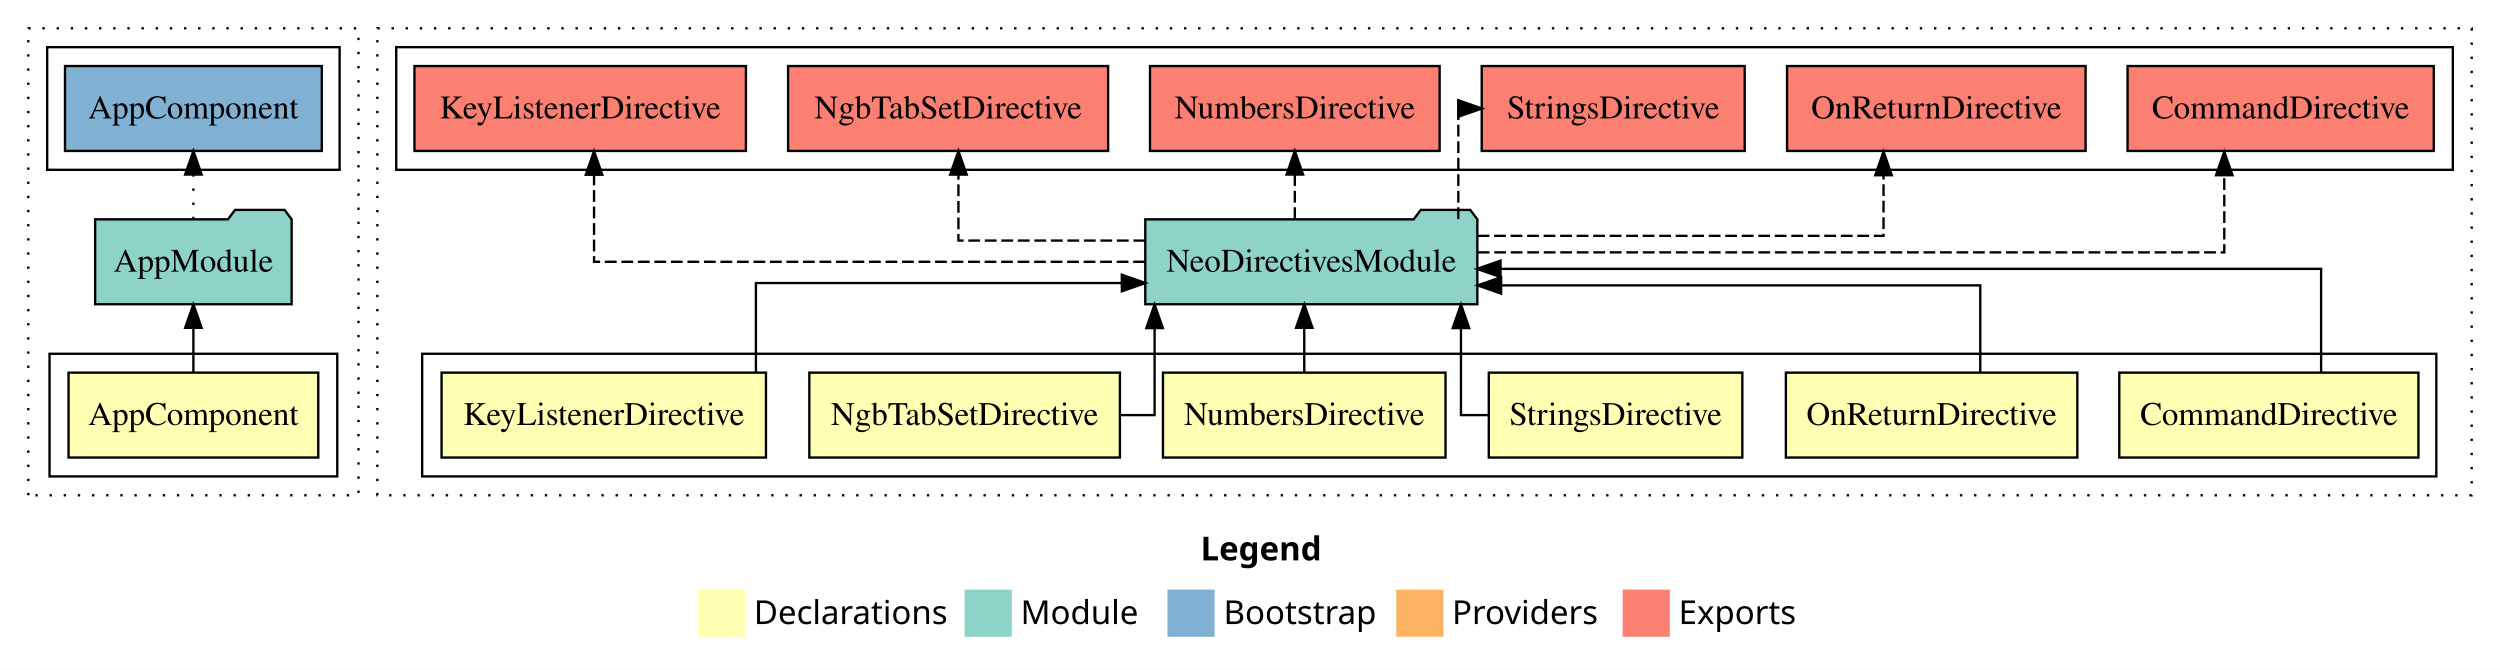
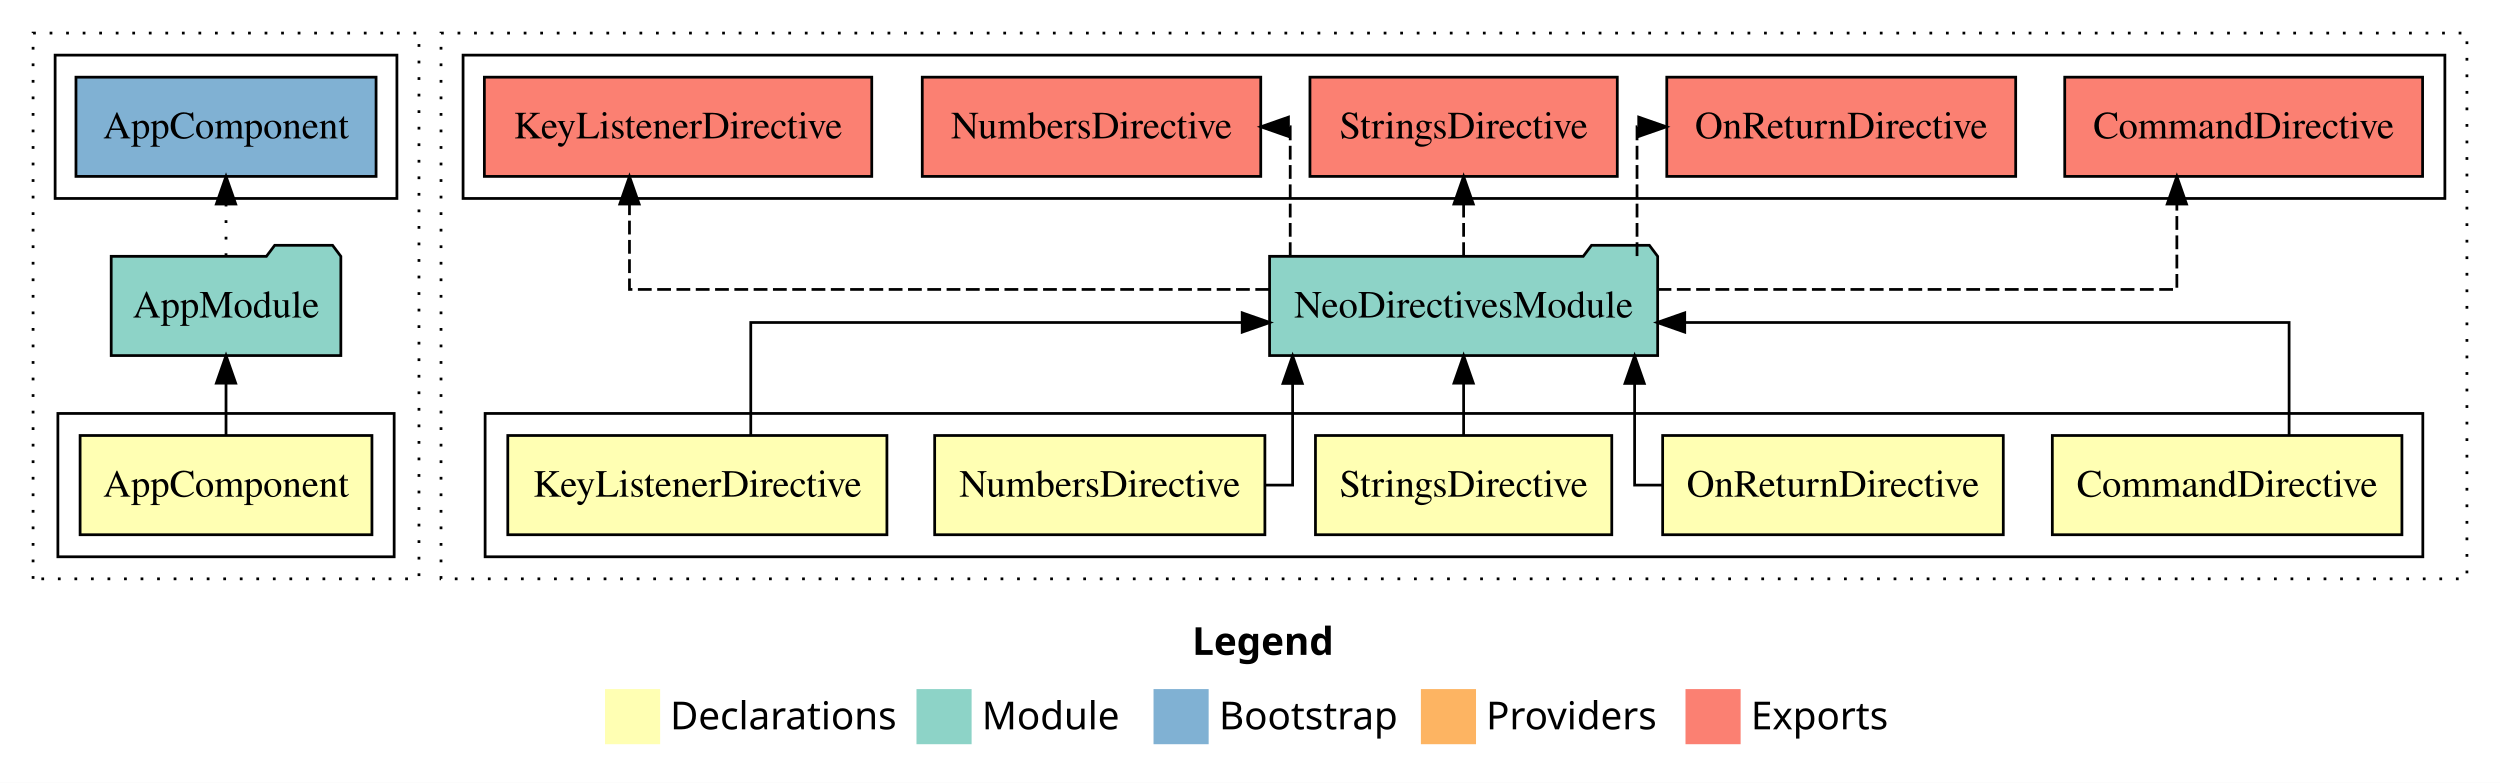
- <svg xmlns="http://www.w3.org/2000/svg" width="1060pt" height="284pt" viewBox="0.00 0.00 1060.00 284.00">
+ <svg xmlns="http://www.w3.org/2000/svg" width="907pt" height="284pt" viewBox="0.00 0.00 907.00 284.00">
  <g id="graph0" class="graph" transform="scale(1 1) rotate(0) translate(4 280)">
-     <polygon fill="#ffffff" stroke="transparent" points="-4,4 -4,-280 1056,-280 1056,4 -4,4" />
-     <text text-anchor="start" x="505.009" y="-42.4" font-family="sans-serif" font-weight="bold" font-size="14.00" fill="#000000">Legend</text>
-     <polygon fill="#ffffb3" stroke="transparent" points="292,-10 292,-30 312,-30 312,-10 292,-10" />
-     <text text-anchor="start" x="315.629" y="-15.4" font-family="sans-serif" font-size="14.00" fill="#000000">  Declarations</text>
-     <polygon fill="#8dd3c7" stroke="transparent" points="405,-10 405,-30 425,-30 425,-10 405,-10" />
-     <text text-anchor="start" x="428.725" y="-15.4" font-family="sans-serif" font-size="14.00" fill="#000000">  Module</text>
-     <polygon fill="#80b1d3" stroke="transparent" points="491,-10 491,-30 511,-30 511,-10 491,-10" />
-     <text text-anchor="start" x="514.781" y="-15.4" font-family="sans-serif" font-size="14.00" fill="#000000">  Bootstrap</text>
-     <polygon fill="#fdb462" stroke="transparent" points="588,-10 588,-30 608,-30 608,-10 588,-10" />
-     <text text-anchor="start" x="611.673" y="-15.4" font-family="sans-serif" font-size="14.00" fill="#000000">  Providers</text>
-     <polygon fill="#fb8072" stroke="transparent" points="684,-10 684,-30 704,-30 704,-10 684,-10" />
-     <text text-anchor="start" x="707.726" y="-15.4" font-family="sans-serif" font-size="14.00" fill="#000000">  Exports</text>
+     <polygon fill="#ffffff" stroke="transparent" points="-4,4 -4,-280 903,-280 903,4 -4,4" />
+     <text text-anchor="start" x="428.509" y="-42.4" font-family="sans-serif" font-weight="bold" font-size="14.00" fill="#000000">Legend</text>
+     <polygon fill="#ffffb3" stroke="transparent" points="215.5,-10 215.5,-30 235.5,-30 235.5,-10 215.5,-10" />
+     <text text-anchor="start" x="239.129" y="-15.4" font-family="sans-serif" font-size="14.00" fill="#000000">  Declarations</text>
+     <polygon fill="#8dd3c7" stroke="transparent" points="328.5,-10 328.5,-30 348.5,-30 348.5,-10 328.5,-10" />
+     <text text-anchor="start" x="352.225" y="-15.4" font-family="sans-serif" font-size="14.00" fill="#000000">  Module</text>
+     <polygon fill="#80b1d3" stroke="transparent" points="414.5,-10 414.5,-30 434.5,-30 434.5,-10 414.5,-10" />
+     <text text-anchor="start" x="438.281" y="-15.4" font-family="sans-serif" font-size="14.00" fill="#000000">  Bootstrap</text>
+     <polygon fill="#fdb462" stroke="transparent" points="511.5,-10 511.5,-30 531.5,-30 531.5,-10 511.5,-10" />
+     <text text-anchor="start" x="535.173" y="-15.4" font-family="sans-serif" font-size="14.00" fill="#000000">  Providers</text>
+     <polygon fill="#fb8072" stroke="transparent" points="607.5,-10 607.5,-30 627.5,-30 627.5,-10 607.5,-10" />
+     <text text-anchor="start" x="631.226" y="-15.4" font-family="sans-serif" font-size="14.00" fill="#000000">  Exports</text>
    <g id="clust1" class="cluster">
      <polygon fill="none" stroke="#000000" stroke-dasharray="1,5" points="8,-70 8,-268 148,-268 148,-70 8,-70" />
    </g>
    <g id="clust2" class="cluster">
      <polygon fill="none" stroke="#000000" points="17,-78 17,-130 139,-130 139,-78 17,-78" />
    </g>
    <g id="clust6" class="cluster">
      <polygon fill="none" stroke="#000000" points="16,-208 16,-260 140,-260 140,-208 16,-208" />
    </g>
    <g id="clust8" class="cluster">
-       <polygon fill="none" stroke="#000000" stroke-dasharray="1,5" points="156,-70 156,-268 1044,-268 1044,-70 156,-70" />
+       <polygon fill="none" stroke="#000000" stroke-dasharray="1,5" points="156,-70 156,-268 891,-268 891,-70 156,-70" />
    </g>
    <g id="clust9" class="cluster">
-       <polygon fill="none" stroke="#000000" points="175,-78 175,-130 1029,-130 1029,-78 175,-78" />
+       <polygon fill="none" stroke="#000000" points="172,-78 172,-130 875,-130 875,-78 172,-78" />
    </g>
-     <g id="clust17" class="cluster">
-       <polygon fill="none" stroke="#000000" points="164,-208 164,-260 1036,-260 1036,-208 164,-208" />
+     <g id="clust16" class="cluster">
+       <polygon fill="none" stroke="#000000" points="164,-208 164,-260 883,-260 883,-208 164,-208" />
    </g>
    <g id="node1" class="node">
      <polygon fill="#ffffb3" stroke="#000000" points="130.94,-122 25.06,-122 25.06,-86 130.94,-86 130.94,-122" />
      <text text-anchor="middle" x="78" y="-99.8" font-family="Times,serif" font-size="14.00" fill="#000000">AppComponent</text>
    </g>
    <g id="node2" class="node">
      <polygon fill="#8dd3c7" stroke="#000000" points="119.657,-187 116.657,-191 95.657,-191 92.657,-187 36.343,-187 36.343,-151 119.657,-151 119.657,-187" />
      <text text-anchor="middle" x="78" y="-164.8" font-family="Times,serif" font-size="14.00" fill="#000000">AppModule</text>
    </g>
    <g id="edge1" class="edge">
      <path fill="none" stroke="#000000" d="M78,-122.106C78,-122.106 78,-140.991 78,-140.991" />
      <polygon fill="#000000" stroke="#000000" points="74.5,-140.991 78,-150.991 81.5,-140.991 74.5,-140.991" />
    </g>
    <g id="node3" class="node">
      <polygon fill="#80b1d3" stroke="#000000" points="132.439,-252 23.561,-252 23.561,-216 132.439,-216 132.439,-252" />
      <text text-anchor="middle" x="78" y="-229.8" font-family="Times,serif" font-size="14.00" fill="#000000">AppComponent </text>
    </g>
    <g id="edge2" class="edge">
      <path fill="none" stroke="#000000" stroke-dasharray="1,5" d="M78,-187.106C78,-187.106 78,-205.991 78,-205.991" />
      <polygon fill="#000000" stroke="#000000" points="74.5,-205.991 78,-215.991 81.5,-205.991 74.5,-205.991" />
    </g>
    <g id="node4" class="node">
-       <polygon fill="#ffffb3" stroke="#000000" points="1021.416,-122 894.584,-122 894.584,-86 1021.416,-86 1021.416,-122" />
-       <text text-anchor="middle" x="958" y="-99.8" font-family="Times,serif" font-size="14.00" fill="#000000">CommandDirective</text>
+       <polygon fill="#ffffb3" stroke="#000000" points="867.416,-122 740.584,-122 740.584,-86 867.416,-86 867.416,-122" />
+       <text text-anchor="middle" x="804" y="-99.8" font-family="Times,serif" font-size="14.00" fill="#000000">CommandDirective</text>
+     </g>
+     <g id="node9" class="node">
+       <polygon fill="#8dd3c7" stroke="#000000" points="597.399,-187 594.399,-191 573.399,-191 570.399,-187 456.601,-187 456.601,-151 597.399,-151 597.399,-187" />
+       <text text-anchor="middle" x="527" y="-164.8" font-family="Times,serif" font-size="14.00" fill="#000000">NeoDirectivesModule</text>
+     </g>
+     <g id="edge3" class="edge">
+       <path fill="none" stroke="#000000" d="M826.486,-122.022C826.486,-139.373 826.486,-163 826.486,-163 826.486,-163 607.216,-163 607.216,-163" />
+       <polygon fill="#000000" stroke="#000000" points="607.216,-159.5 597.216,-163 607.216,-166.5 607.216,-159.5" />
+     </g>
+     <g id="node5" class="node">
+       <polygon fill="#ffffb3" stroke="#000000" points="722.792,-122 599.208,-122 599.208,-86 722.792,-86 722.792,-122" />
+       <text text-anchor="middle" x="661" y="-99.8" font-family="Times,serif" font-size="14.00" fill="#000000">OnReturnDirective</text>
+     </g>
+     <g id="edge4" class="edge">
+       <path fill="none" stroke="#000000" d="M599.348,-104C593.123,-104 589.038,-104 589.038,-104 589.038,-104 589.038,-140.894 589.038,-140.894" />
+       <polygon fill="#000000" stroke="#000000" points="585.538,-140.894 589.038,-150.894 592.538,-140.894 585.538,-140.894" />
+     </g>
+     <g id="node6" class="node">
+       <polygon fill="#ffffb3" stroke="#000000" points="580.752,-122 473.248,-122 473.248,-86 580.752,-86 580.752,-122" />
+       <text text-anchor="middle" x="527" y="-99.8" font-family="Times,serif" font-size="14.00" fill="#000000">StringsDirective</text>
+     </g>
+     <g id="edge5" class="edge">
+       <path fill="none" stroke="#000000" d="M527,-122.106C527,-122.106 527,-140.991 527,-140.991" />
+       <polygon fill="#000000" stroke="#000000" points="523.5,-140.991 527,-150.991 530.5,-140.991 523.5,-140.991" />
+     </g>
+     <g id="node7" class="node">
+       <polygon fill="#ffffb3" stroke="#000000" points="454.901,-122 335.099,-122 335.099,-86 454.901,-86 454.901,-122" />
+       <text text-anchor="middle" x="395" y="-99.8" font-family="Times,serif" font-size="14.00" fill="#000000">NumbersDirective</text>
+     </g>
+     <g id="edge6" class="edge">
+       <path fill="none" stroke="#000000" d="M454.938,-104C460.99,-104 464.962,-104 464.962,-104 464.962,-104 464.962,-140.894 464.962,-140.894" />
+       <polygon fill="#000000" stroke="#000000" points="461.462,-140.894 464.962,-150.894 468.462,-140.894 461.462,-140.894" />
+     </g>
+     <g id="node8" class="node">
+       <polygon fill="#ffffb3" stroke="#000000" points="317.772,-122 180.227,-122 180.227,-86 317.772,-86 317.772,-122" />
+       <text text-anchor="middle" x="249" y="-99.8" font-family="Times,serif" font-size="14.00" fill="#000000">KeyListenerDirective</text>
+     </g>
+     <g id="edge7" class="edge">
+       <path fill="none" stroke="#000000" d="M268.379,-122.022C268.379,-139.373 268.379,-163 268.379,-163 268.379,-163 446.672,-163 446.672,-163" />
+       <polygon fill="#000000" stroke="#000000" points="446.672,-166.5 456.672,-163 446.672,-159.5 446.672,-166.5" />
    </g>
    <g id="node10" class="node">
-       <polygon fill="#8dd3c7" stroke="#000000" points="622.399,-187 619.399,-191 598.399,-191 595.399,-187 481.601,-187 481.601,-151 622.399,-151 622.399,-187" />
-       <text text-anchor="middle" x="552" y="-164.8" font-family="Times,serif" font-size="14.00" fill="#000000">NeoDirectivesModule</text>
-     </g>
-     <g id="edge3" class="edge">
-       <path fill="none" stroke="#000000" d="M980.153,-122.267C980.153,-140.555 980.153,-166 980.153,-166 980.153,-166 632.221,-166 632.221,-166" />
-       <polygon fill="#000000" stroke="#000000" points="632.221,-162.5 622.221,-166 632.221,-169.5 632.221,-162.5" />
-     </g>
-     <g id="node5" class="node">
-       <polygon fill="#ffffb3" stroke="#000000" points="876.792,-122 753.208,-122 753.208,-86 876.792,-86 876.792,-122" />
-       <text text-anchor="middle" x="815" y="-99.8" font-family="Times,serif" font-size="14.00" fill="#000000">OnReturnDirective</text>
-     </g>
-     <g id="edge4" class="edge">
-       <path fill="none" stroke="#000000" d="M835.632,-122.009C835.632,-138.049 835.632,-159 835.632,-159 835.632,-159 632.476,-159 632.476,-159" />
-       <polygon fill="#000000" stroke="#000000" points="632.476,-155.5 622.476,-159 632.476,-162.5 632.476,-155.5" />
-     </g>
-     <g id="node6" class="node">
-       <polygon fill="#ffffb3" stroke="#000000" points="734.752,-122 627.248,-122 627.248,-86 734.752,-86 734.752,-122" />
-       <text text-anchor="middle" x="681" y="-99.8" font-family="Times,serif" font-size="14.00" fill="#000000">StringsDirective</text>
-     </g>
-     <g id="edge5" class="edge">
-       <path fill="none" stroke="#000000" d="M627.169,-104C620.212,-104 615.45,-104 615.45,-104 615.45,-104 615.45,-140.894 615.45,-140.894" />
-       <polygon fill="#000000" stroke="#000000" points="611.95,-140.894 615.45,-150.894 618.95,-140.894 611.95,-140.894" />
-     </g>
-     <g id="node7" class="node">
-       <polygon fill="#ffffb3" stroke="#000000" points="608.9,-122 489.099,-122 489.099,-86 608.9,-86 608.9,-122" />
-       <text text-anchor="middle" x="549" y="-99.8" font-family="Times,serif" font-size="14.00" fill="#000000">NumbersDirective</text>
-     </g>
-     <g id="edge6" class="edge">
-       <path fill="none" stroke="#000000" d="M549,-122.106C549,-122.106 549,-140.991 549,-140.991" />
-       <polygon fill="#000000" stroke="#000000" points="545.5,-140.991 549,-150.991 552.5,-140.991 545.5,-140.991" />
-     </g>
-     <g id="node8" class="node">
-       <polygon fill="#ffffb3" stroke="#000000" points="470.844,-122 339.156,-122 339.156,-86 470.844,-86 470.844,-122" />
-       <text text-anchor="middle" x="405" y="-99.8" font-family="Times,serif" font-size="14.00" fill="#000000">NgbTabSetDirective</text>
-     </g>
-     <g id="edge7" class="edge">
-       <path fill="none" stroke="#000000" d="M471.15,-104C479.699,-104 485.55,-104 485.55,-104 485.55,-104 485.55,-140.894 485.55,-140.894" />
-       <polygon fill="#000000" stroke="#000000" points="482.05,-140.894 485.55,-150.894 489.05,-140.894 482.05,-140.894" />
-     </g>
-     <g id="node9" class="node">
-       <polygon fill="#ffffb3" stroke="#000000" points="320.772,-122 183.227,-122 183.227,-86 320.772,-86 320.772,-122" />
-       <text text-anchor="middle" x="252" y="-99.8" font-family="Times,serif" font-size="14.00" fill="#000000">KeyListenerDirective</text>
+       <polygon fill="#fb8072" stroke="#000000" points="874.915,-252 745.085,-252 745.085,-216 874.915,-216 874.915,-252" />
+       <text text-anchor="middle" x="810" y="-229.8" font-family="Times,serif" font-size="14.00" fill="#000000">CommandDirective </text>
    </g>
    <g id="edge8" class="edge">
-       <path fill="none" stroke="#000000" d="M316.511,-122.027C316.511,-138.398 316.511,-160 316.511,-160 316.511,-160 471.664,-160 471.664,-160" />
-       <polygon fill="#000000" stroke="#000000" points="471.665,-163.5 481.664,-160 471.664,-156.5 471.665,-163.5" />
+       <path fill="none" stroke="#000000" stroke-dasharray="5,2" d="M597.367,-175C673.992,-175 785.764,-175 785.764,-175 785.764,-175 785.764,-205.977 785.764,-205.977" />
+       <polygon fill="#000000" stroke="#000000" points="782.264,-205.977 785.764,-215.977 789.264,-205.977 782.264,-205.977" />
    </g>
    <g id="node11" class="node">
-       <polygon fill="#fb8072" stroke="#000000" points="1027.915,-252 898.085,-252 898.085,-216 1027.915,-216 1027.915,-252" />
-       <text text-anchor="middle" x="963" y="-229.8" font-family="Times,serif" font-size="14.00" fill="#000000">CommandDirective </text>
+       <polygon fill="#fb8072" stroke="#000000" points="727.292,-252 600.708,-252 600.708,-216 727.292,-216 727.292,-252" />
+       <text text-anchor="middle" x="664" y="-229.8" font-family="Times,serif" font-size="14.00" fill="#000000">OnReturnDirective </text>
    </g>
    <g id="edge9" class="edge">
-       <path fill="none" stroke="#000000" stroke-dasharray="5,2" d="M622.549,-173C734.202,-173 939.097,-173 939.097,-173 939.097,-173 939.097,-205.698 939.097,-205.698" />
-       <polygon fill="#000000" stroke="#000000" points="935.598,-205.698 939.097,-215.698 942.598,-205.698 935.598,-205.698" />
+       <path fill="none" stroke="#000000" stroke-dasharray="5,2" d="M589.913,-187.106C589.913,-206.339 589.913,-234 589.913,-234 589.913,-234 590.974,-234 590.974,-234" />
+       <polygon fill="#000000" stroke="#000000" points="590.528,-237.5 600.528,-234 590.527,-230.5 590.528,-237.5" />
    </g>
    <g id="node12" class="node">
-       <polygon fill="#fb8072" stroke="#000000" points="880.292,-252 753.708,-252 753.708,-216 880.292,-216 880.292,-252" />
-       <text text-anchor="middle" x="817" y="-229.8" font-family="Times,serif" font-size="14.00" fill="#000000">OnReturnDirective </text>
+       <polygon fill="#fb8072" stroke="#000000" points="582.752,-252 471.248,-252 471.248,-216 582.752,-216 582.752,-252" />
+       <text text-anchor="middle" x="527" y="-229.8" font-family="Times,serif" font-size="14.00" fill="#000000">StringsDirective </text>
    </g>
    <g id="edge10" class="edge">
-       <path fill="none" stroke="#000000" stroke-dasharray="5,2" d="M622.501,-180C694.135,-180 794.618,-180 794.618,-180 794.618,-180 794.618,-205.718 794.618,-205.718" />
-       <polygon fill="#000000" stroke="#000000" points="791.118,-205.718 794.618,-215.718 798.118,-205.718 791.118,-205.718" />
+       <path fill="none" stroke="#000000" stroke-dasharray="5,2" d="M527,-187.106C527,-187.106 527,-205.991 527,-205.991" />
+       <polygon fill="#000000" stroke="#000000" points="523.5,-205.991 527,-215.991 530.5,-205.991 523.5,-205.991" />
    </g>
    <g id="node13" class="node">
-       <polygon fill="#fb8072" stroke="#000000" points="735.752,-252 624.248,-252 624.248,-216 735.752,-216 735.752,-252" />
-       <text text-anchor="middle" x="680" y="-229.8" font-family="Times,serif" font-size="14.00" fill="#000000">StringsDirective </text>
+       <polygon fill="#fb8072" stroke="#000000" points="453.4,-252 330.6,-252 330.6,-216 453.4,-216 453.4,-252" />
+       <text text-anchor="middle" x="392" y="-229.8" font-family="Times,serif" font-size="14.00" fill="#000000">NumbersDirective </text>
    </g>
    <g id="edge11" class="edge">
-       <path fill="none" stroke="#000000" stroke-dasharray="5,2" d="M614.325,-187.106C614.325,-206.339 614.325,-234 614.325,-234 614.325,-234 615.322,-234 615.322,-234" />
-       <polygon fill="#000000" stroke="#000000" points="614.299,-237.5 624.299,-234 614.299,-230.5 614.299,-237.5" />
+       <path fill="none" stroke="#000000" stroke-dasharray="5,2" d="M464.087,-187.106C464.087,-206.339 464.087,-234 464.087,-234 464.087,-234 463.024,-234 463.024,-234" />
+       <polygon fill="#000000" stroke="#000000" points="463.451,-230.5 453.451,-234 463.451,-237.5 463.451,-230.5" />
    </g>
    <g id="node14" class="node">
-       <polygon fill="#fb8072" stroke="#000000" points="606.4,-252 483.6,-252 483.6,-216 606.4,-216 606.4,-252" />
-       <text text-anchor="middle" x="545" y="-229.8" font-family="Times,serif" font-size="14.00" fill="#000000">NumbersDirective </text>
-     </g>
-     <g id="edge12" class="edge">
-       <path fill="none" stroke="#000000" stroke-dasharray="5,2" d="M545,-187.106C545,-187.106 545,-205.991 545,-205.991" />
-       <polygon fill="#000000" stroke="#000000" points="541.5,-205.991 545,-215.991 548.5,-205.991 541.5,-205.991" />
-     </g>
-     <g id="node15" class="node">
-       <polygon fill="#fb8072" stroke="#000000" points="465.845,-252 330.155,-252 330.155,-216 465.845,-216 465.845,-252" />
-       <text text-anchor="middle" x="398" y="-229.8" font-family="Times,serif" font-size="14.00" fill="#000000">NgbTabSetDirective </text>
-     </g>
-     <g id="edge13" class="edge">
-       <path fill="none" stroke="#000000" stroke-dasharray="5,2" d="M481.569,-178C442.761,-178 402.375,-178 402.375,-178 402.375,-178 402.375,-205.973 402.375,-205.973" />
-       <polygon fill="#000000" stroke="#000000" points="398.875,-205.973 402.375,-215.973 405.875,-205.973 398.875,-205.973" />
-     </g>
-     <g id="node16" class="node">
      <polygon fill="#fb8072" stroke="#000000" points="312.272,-252 171.728,-252 171.728,-216 312.272,-216 312.272,-252" />
      <text text-anchor="middle" x="242" y="-229.8" font-family="Times,serif" font-size="14.00" fill="#000000">KeyListenerDirective </text>
    </g>
-     <g id="edge14" class="edge">
-       <path fill="none" stroke="#000000" stroke-dasharray="5,2" d="M481.463,-169C391.622,-169 247.875,-169 247.875,-169 247.875,-169 247.875,-205.894 247.875,-205.894" />
-       <polygon fill="#000000" stroke="#000000" points="244.375,-205.894 247.875,-215.894 251.375,-205.894 244.375,-205.894" />
+     <g id="edge12" class="edge">
+       <path fill="none" stroke="#000000" stroke-dasharray="5,2" d="M456.429,-175C367.005,-175 224.371,-175 224.371,-175 224.371,-175 224.371,-205.977 224.371,-205.977" />
+       <polygon fill="#000000" stroke="#000000" points="220.871,-205.977 224.371,-215.977 227.871,-205.977 220.871,-205.977" />
    </g>
  </g>
</svg>
